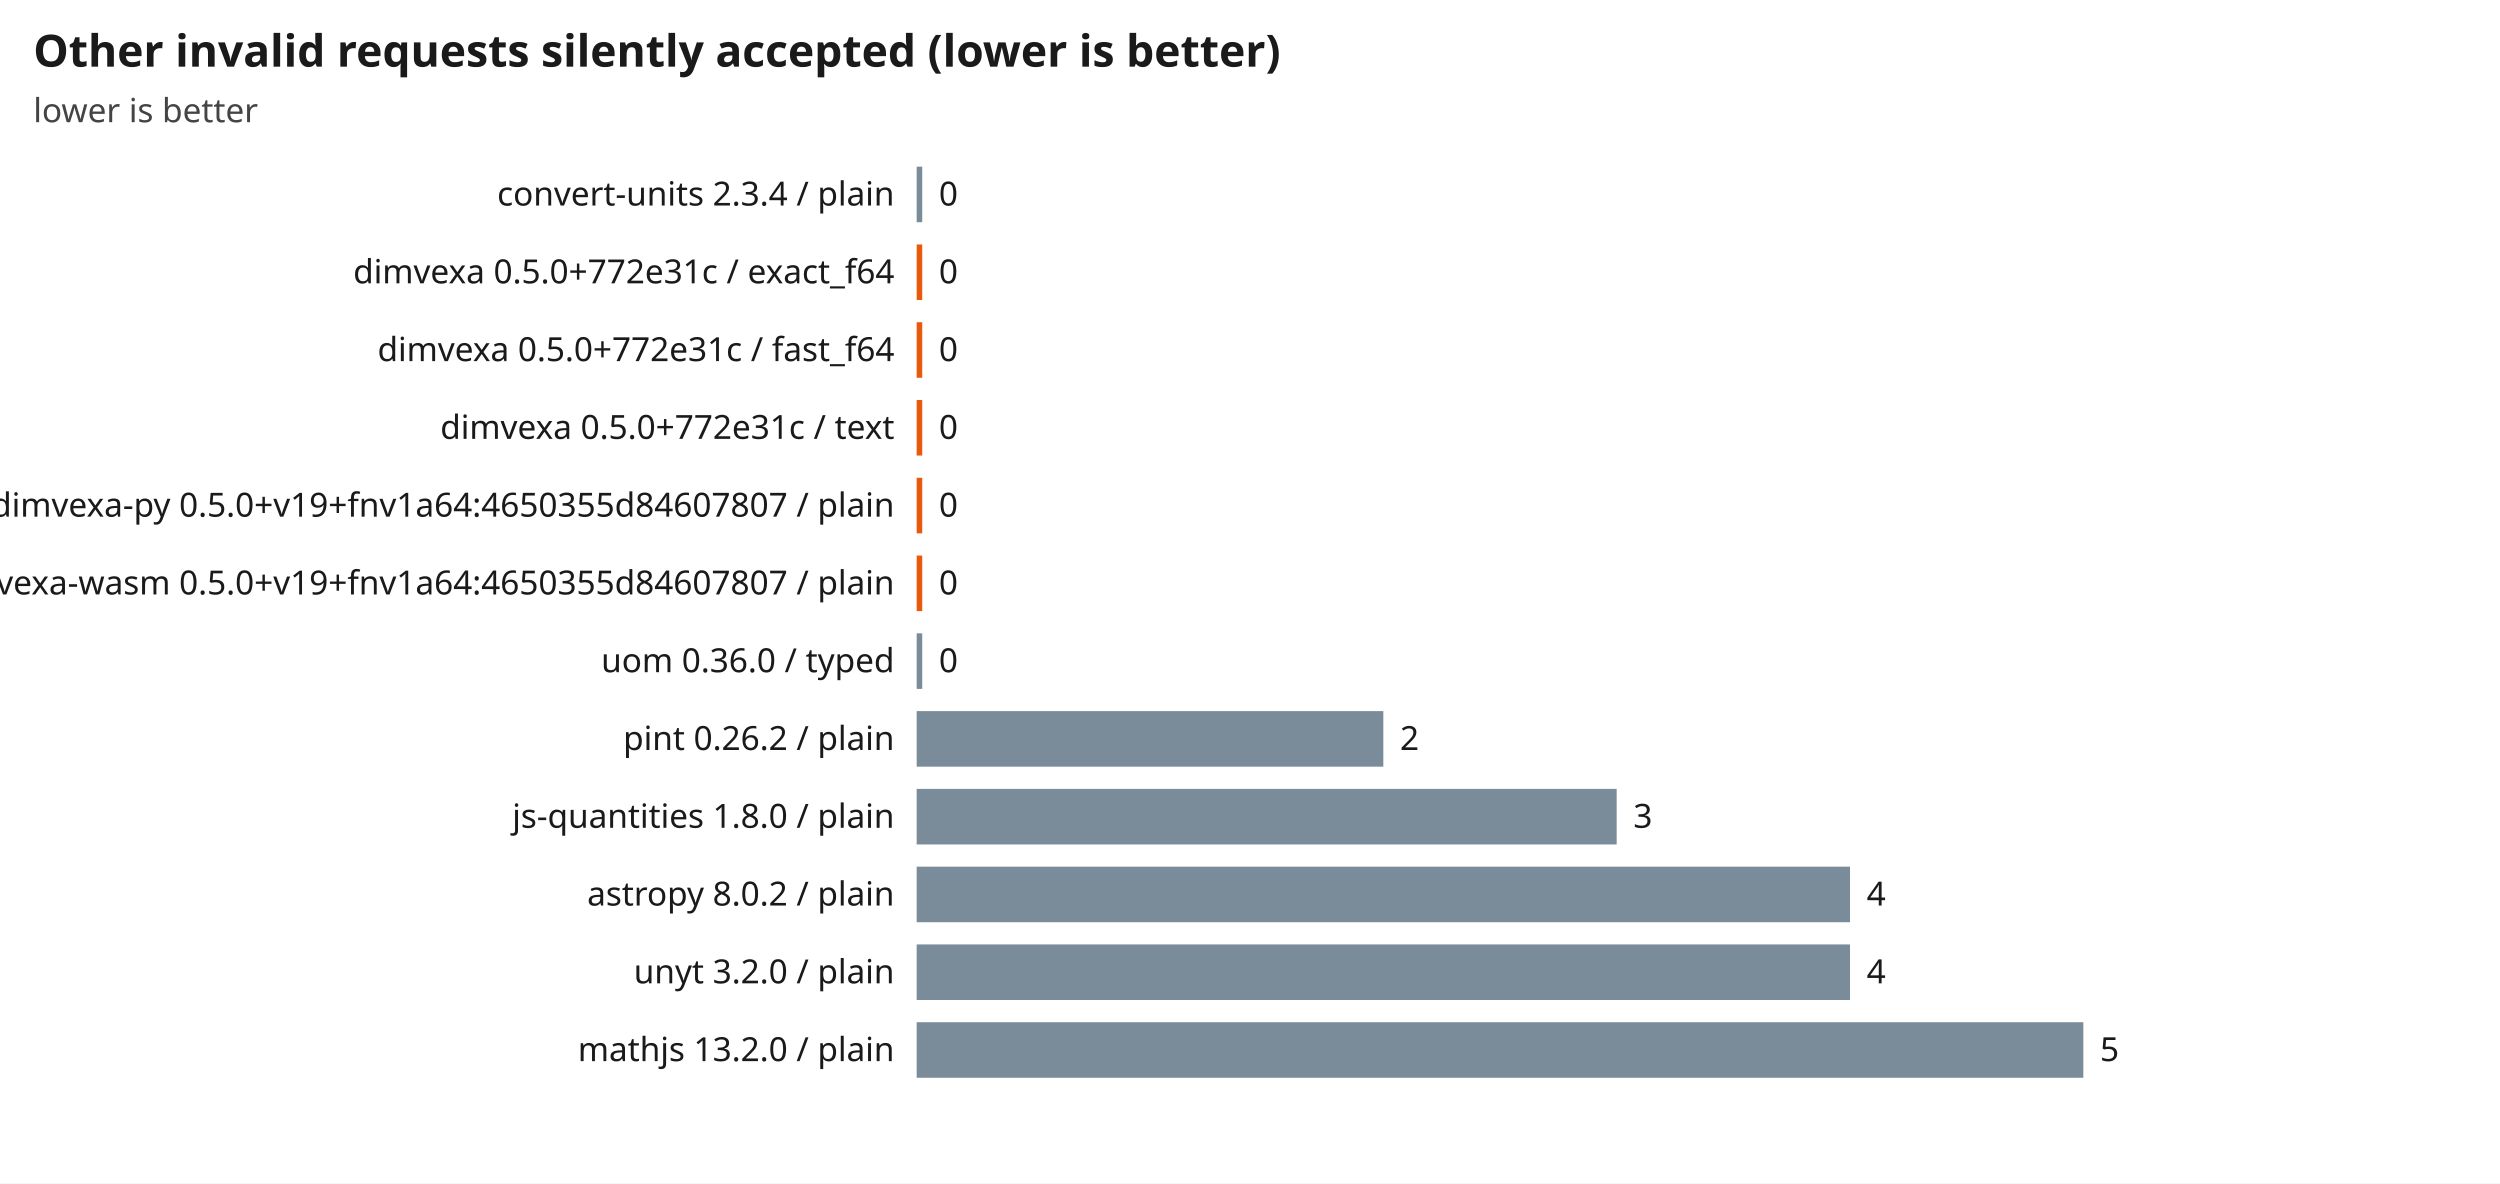
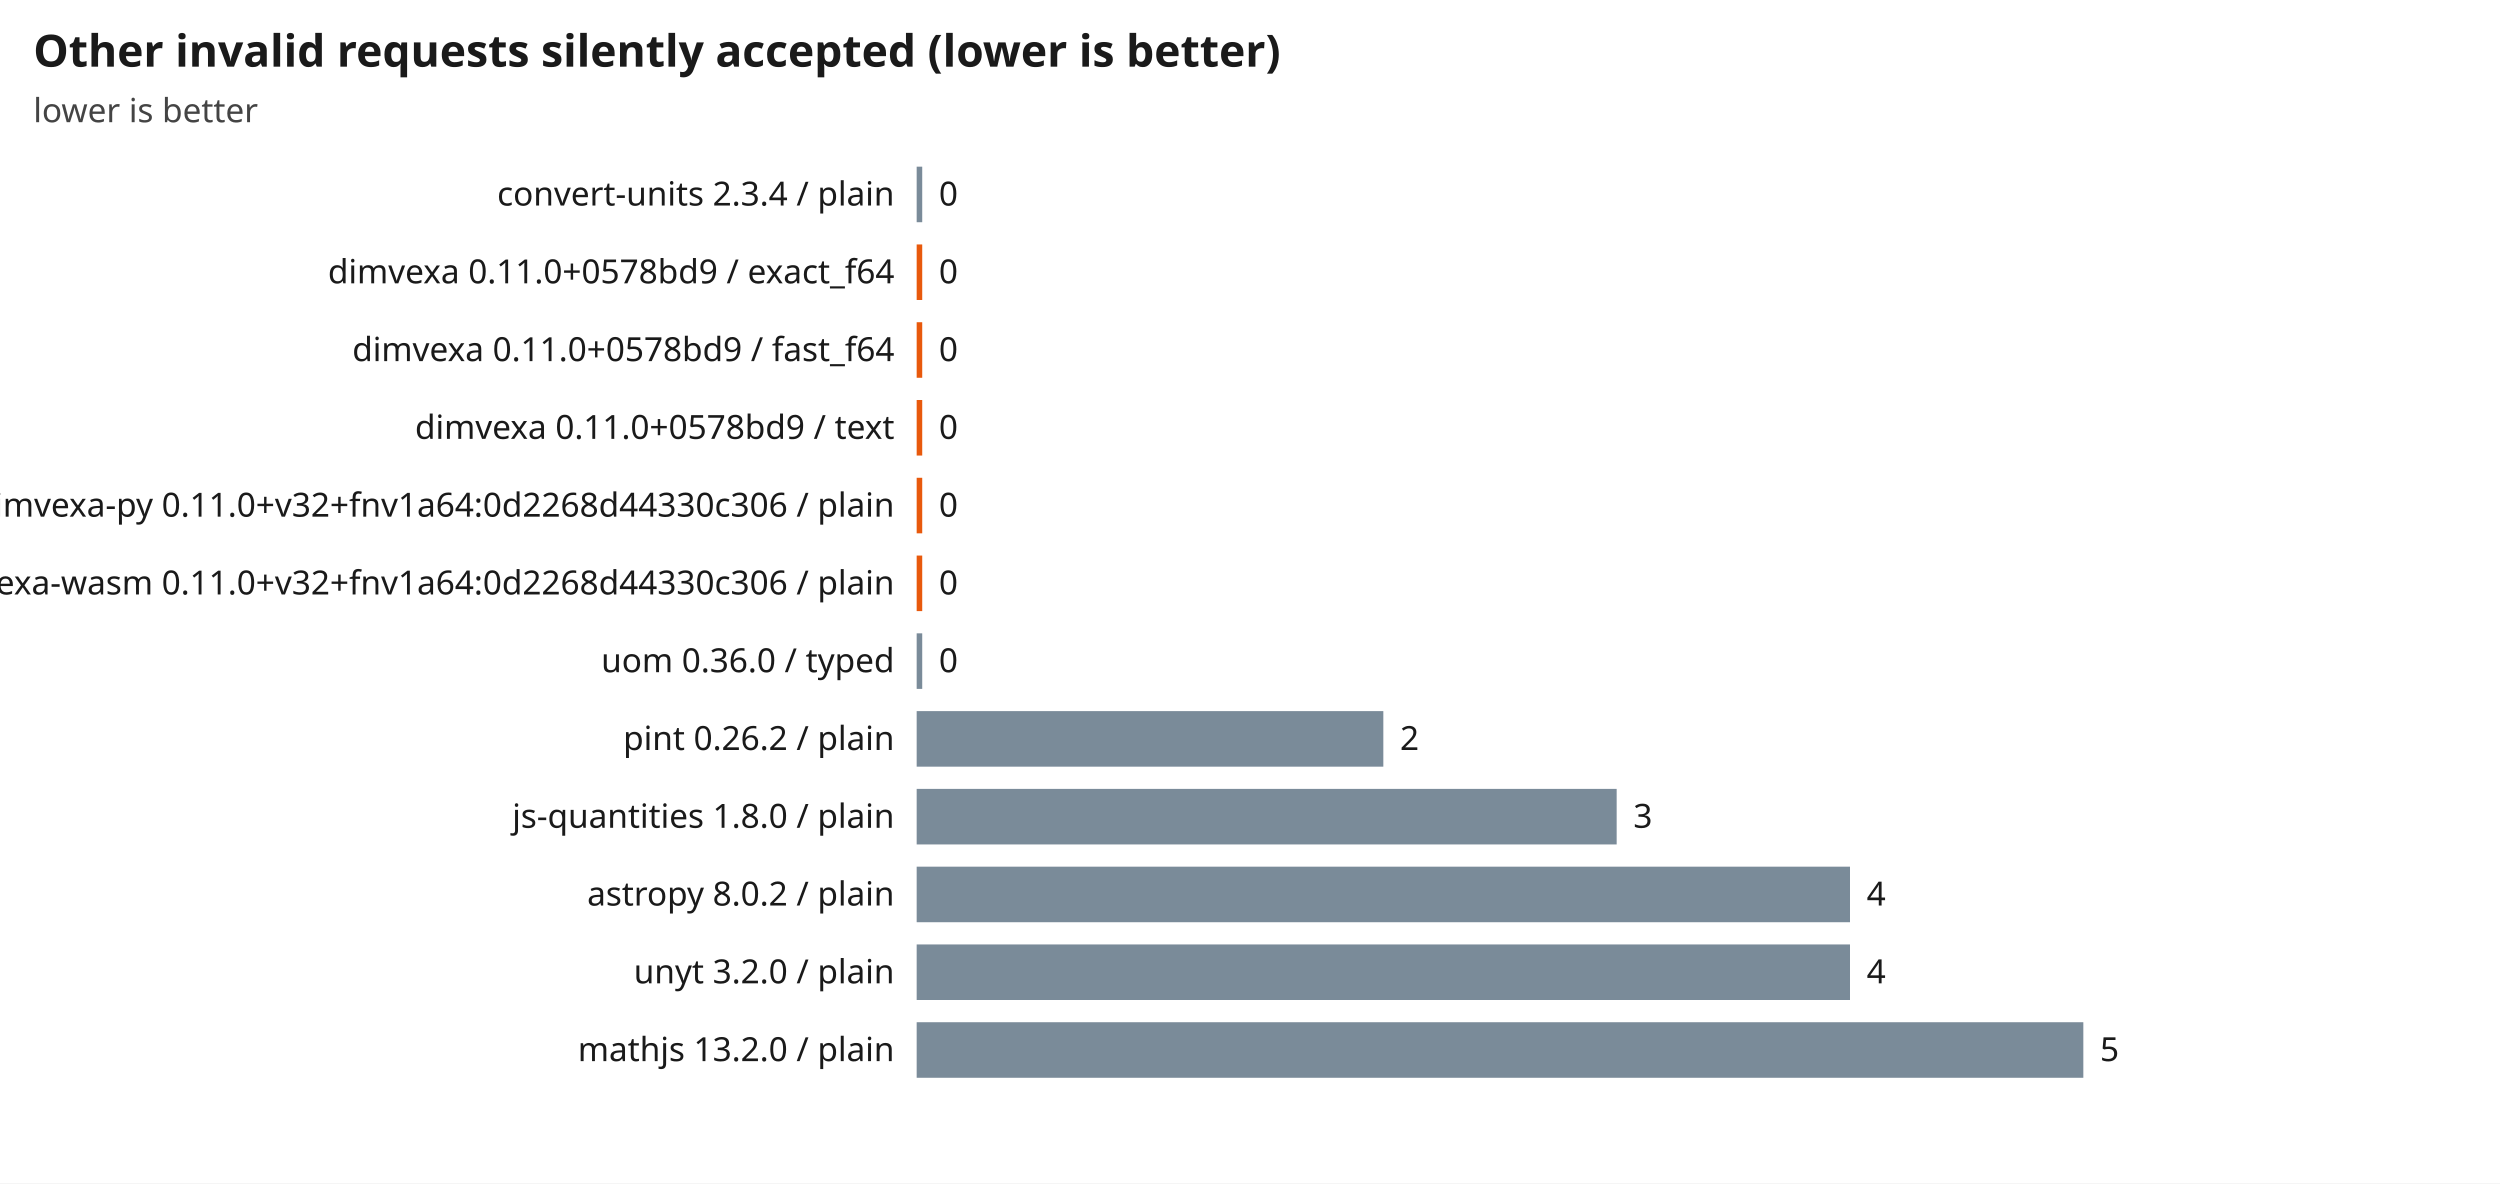
<svg xmlns="http://www.w3.org/2000/svg" width="900" height="426" viewBox="0 0 900 426" role="img" aria-label="Other invalid requests silently accepted (lower is better)">
  <rect width="900" height="426" fill="#ffffff" />
  <text x="12" y="24" font-family="sans-serif" font-size="16" font-weight="bold" fill="#1a1a1a">Other invalid requests silently accepted (lower is better)</text>
  <text x="12" y="44" font-family="sans-serif" font-size="12" fill="#444444">lower is better</text>
  <text x="322" y="74" text-anchor="end" font-family="sans-serif" font-size="12" fill="#1a1a1a">convert-units 2.3.4 / plain</text>
  <rect x="330" y="60" width="2.0" height="20" fill="#7a8b99" />
  <text x="338.0" y="74" font-family="sans-serif" font-size="12" fill="#1a1a1a">0 </text>
-   <text x="322" y="102" text-anchor="end" font-family="sans-serif" font-size="12" fill="#1a1a1a">dimvexa 0.5.0+772e31c / exact_f64</text>
+   <text x="322" y="102" text-anchor="end" font-family="sans-serif" font-size="12" fill="#1a1a1a">dimvexa 0.11.0+0578bd9 / exact_f64</text>
  <rect x="330" y="88" width="2.0" height="20" fill="#e8590c" />
  <text x="338.0" y="102" font-family="sans-serif" font-size="12" fill="#1a1a1a">0 </text>
-   <text x="322" y="130" text-anchor="end" font-family="sans-serif" font-size="12" fill="#1a1a1a">dimvexa 0.5.0+772e31c / fast_f64</text>
+   <text x="322" y="130" text-anchor="end" font-family="sans-serif" font-size="12" fill="#1a1a1a">dimvexa 0.11.0+0578bd9 / fast_f64</text>
  <rect x="330" y="116" width="2.0" height="20" fill="#e8590c" />
  <text x="338.0" y="130" font-family="sans-serif" font-size="12" fill="#1a1a1a">0 </text>
-   <text x="322" y="158" text-anchor="end" font-family="sans-serif" font-size="12" fill="#1a1a1a">dimvexa 0.5.0+772e31c / text</text>
+   <text x="322" y="158" text-anchor="end" font-family="sans-serif" font-size="12" fill="#1a1a1a">dimvexa 0.11.0+0578bd9 / text</text>
  <rect x="330" y="144" width="2.0" height="20" fill="#e8590c" />
  <text x="338.0" y="158" font-family="sans-serif" font-size="12" fill="#1a1a1a">0 </text>
-   <text x="322" y="186" text-anchor="end" font-family="sans-serif" font-size="12" fill="#1a1a1a">dimvexa-py 0.5.0+v19+fnv1a64:4650355d84607807 / plain</text>
+   <text x="322" y="186" text-anchor="end" font-family="sans-serif" font-size="12" fill="#1a1a1a">dimvexa-py 0.11.0+v32+fnv1a64:0d2268d44330c306 / plain</text>
  <rect x="330" y="172" width="2.0" height="20" fill="#e8590c" />
  <text x="338.0" y="186" font-family="sans-serif" font-size="12" fill="#1a1a1a">0 </text>
-   <text x="322" y="214" text-anchor="end" font-family="sans-serif" font-size="12" fill="#1a1a1a">dimvexa-wasm 0.5.0+v19+fnv1a64:4650355d84607807 / plain</text>
+   <text x="322" y="214" text-anchor="end" font-family="sans-serif" font-size="12" fill="#1a1a1a">dimvexa-wasm 0.11.0+v32+fnv1a64:0d2268d44330c306 / plain</text>
  <rect x="330" y="200" width="2.0" height="20" fill="#e8590c" />
  <text x="338.0" y="214" font-family="sans-serif" font-size="12" fill="#1a1a1a">0 </text>
  <text x="322" y="242" text-anchor="end" font-family="sans-serif" font-size="12" fill="#1a1a1a">uom 0.36.0 / typed</text>
  <rect x="330" y="228" width="2.0" height="20" fill="#7a8b99" />
  <text x="338.0" y="242" font-family="sans-serif" font-size="12" fill="#1a1a1a">0 </text>
  <text x="322" y="270" text-anchor="end" font-family="sans-serif" font-size="12" fill="#1a1a1a">pint 0.26.2 / plain</text>
  <rect x="330" y="256" width="168.0" height="20" fill="#7a8b99" />
  <text x="504.0" y="270" font-family="sans-serif" font-size="12" fill="#1a1a1a">2 </text>
  <text x="322" y="298" text-anchor="end" font-family="sans-serif" font-size="12" fill="#1a1a1a">js-quantities 1.8.0 / plain</text>
  <rect x="330" y="284" width="252.0" height="20" fill="#7a8b99" />
  <text x="588.0" y="298" font-family="sans-serif" font-size="12" fill="#1a1a1a">3 </text>
  <text x="322" y="326" text-anchor="end" font-family="sans-serif" font-size="12" fill="#1a1a1a">astropy 8.0.2 / plain</text>
  <rect x="330" y="312" width="336.0" height="20" fill="#7a8b99" />
  <text x="672.0" y="326" font-family="sans-serif" font-size="12" fill="#1a1a1a">4 </text>
  <text x="322" y="354" text-anchor="end" font-family="sans-serif" font-size="12" fill="#1a1a1a">unyt 3.2.0 / plain</text>
  <rect x="330" y="340" width="336.0" height="20" fill="#7a8b99" />
  <text x="672.0" y="354" font-family="sans-serif" font-size="12" fill="#1a1a1a">4 </text>
  <text x="322" y="382" text-anchor="end" font-family="sans-serif" font-size="12" fill="#1a1a1a">mathjs 13.2.0 / plain</text>
  <rect x="330" y="368" width="420.0" height="20" fill="#7a8b99" />
  <text x="756.0" y="382" font-family="sans-serif" font-size="12" fill="#1a1a1a">5 </text>
</svg>
